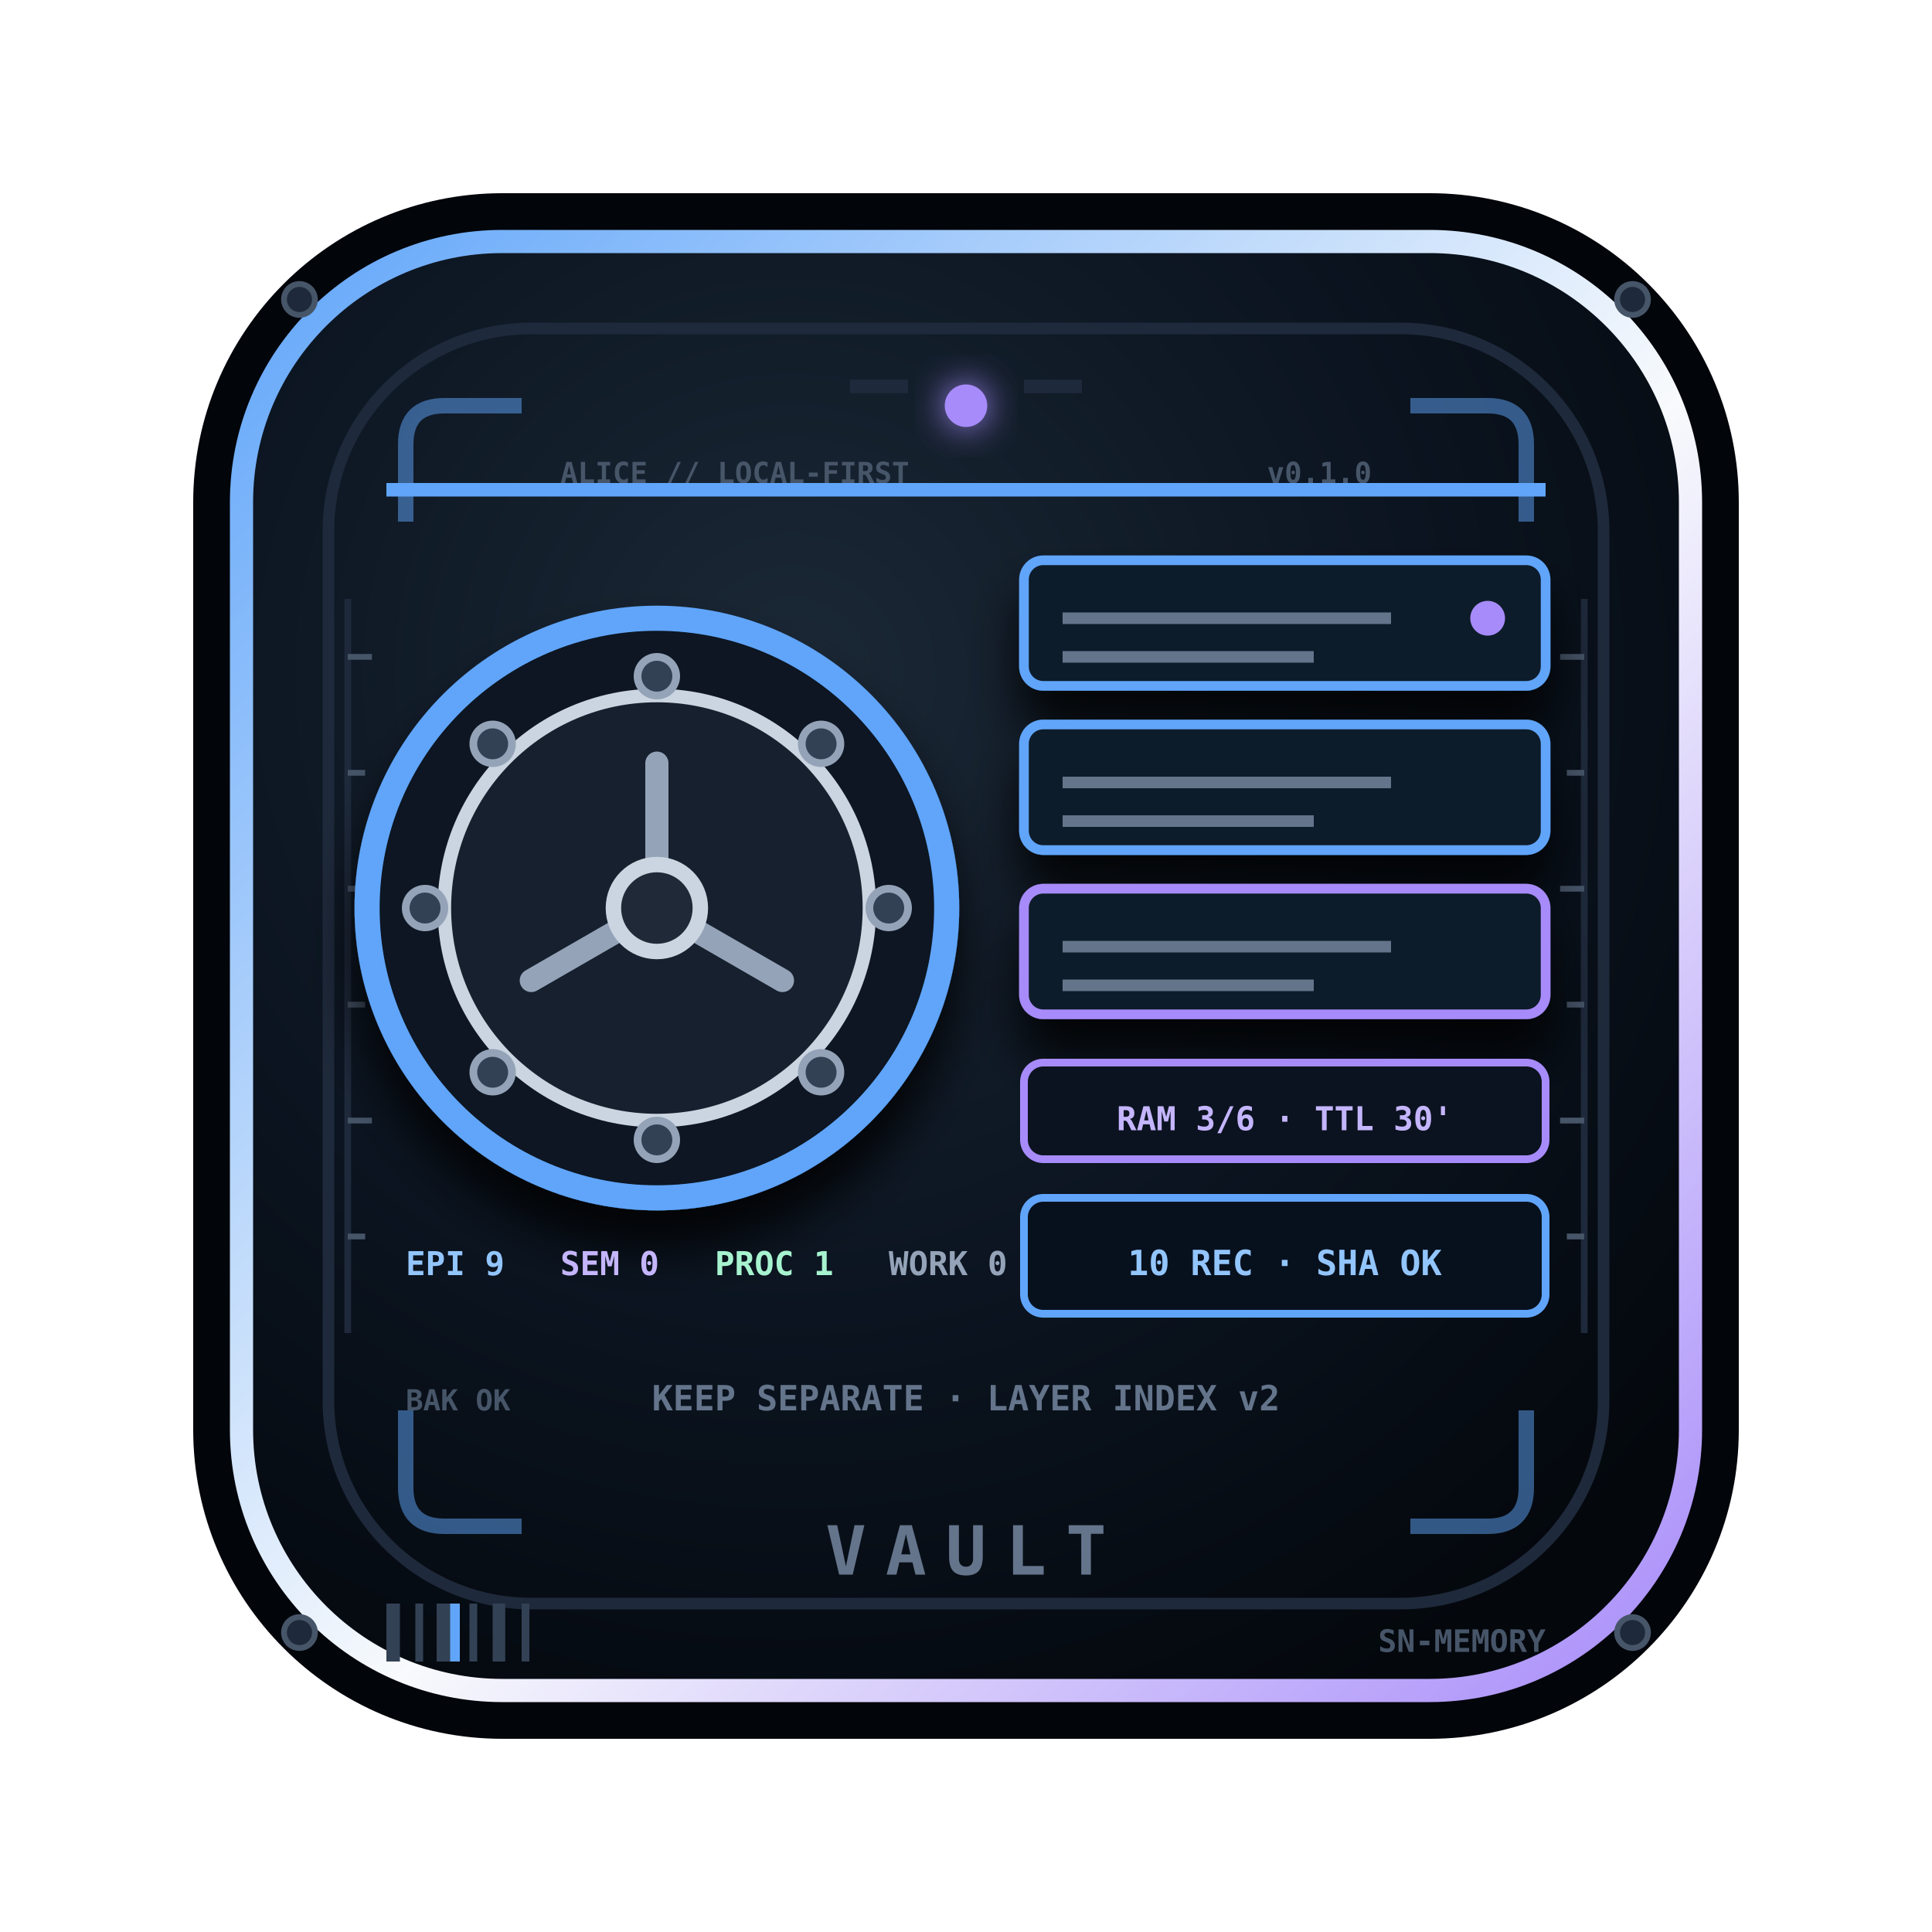
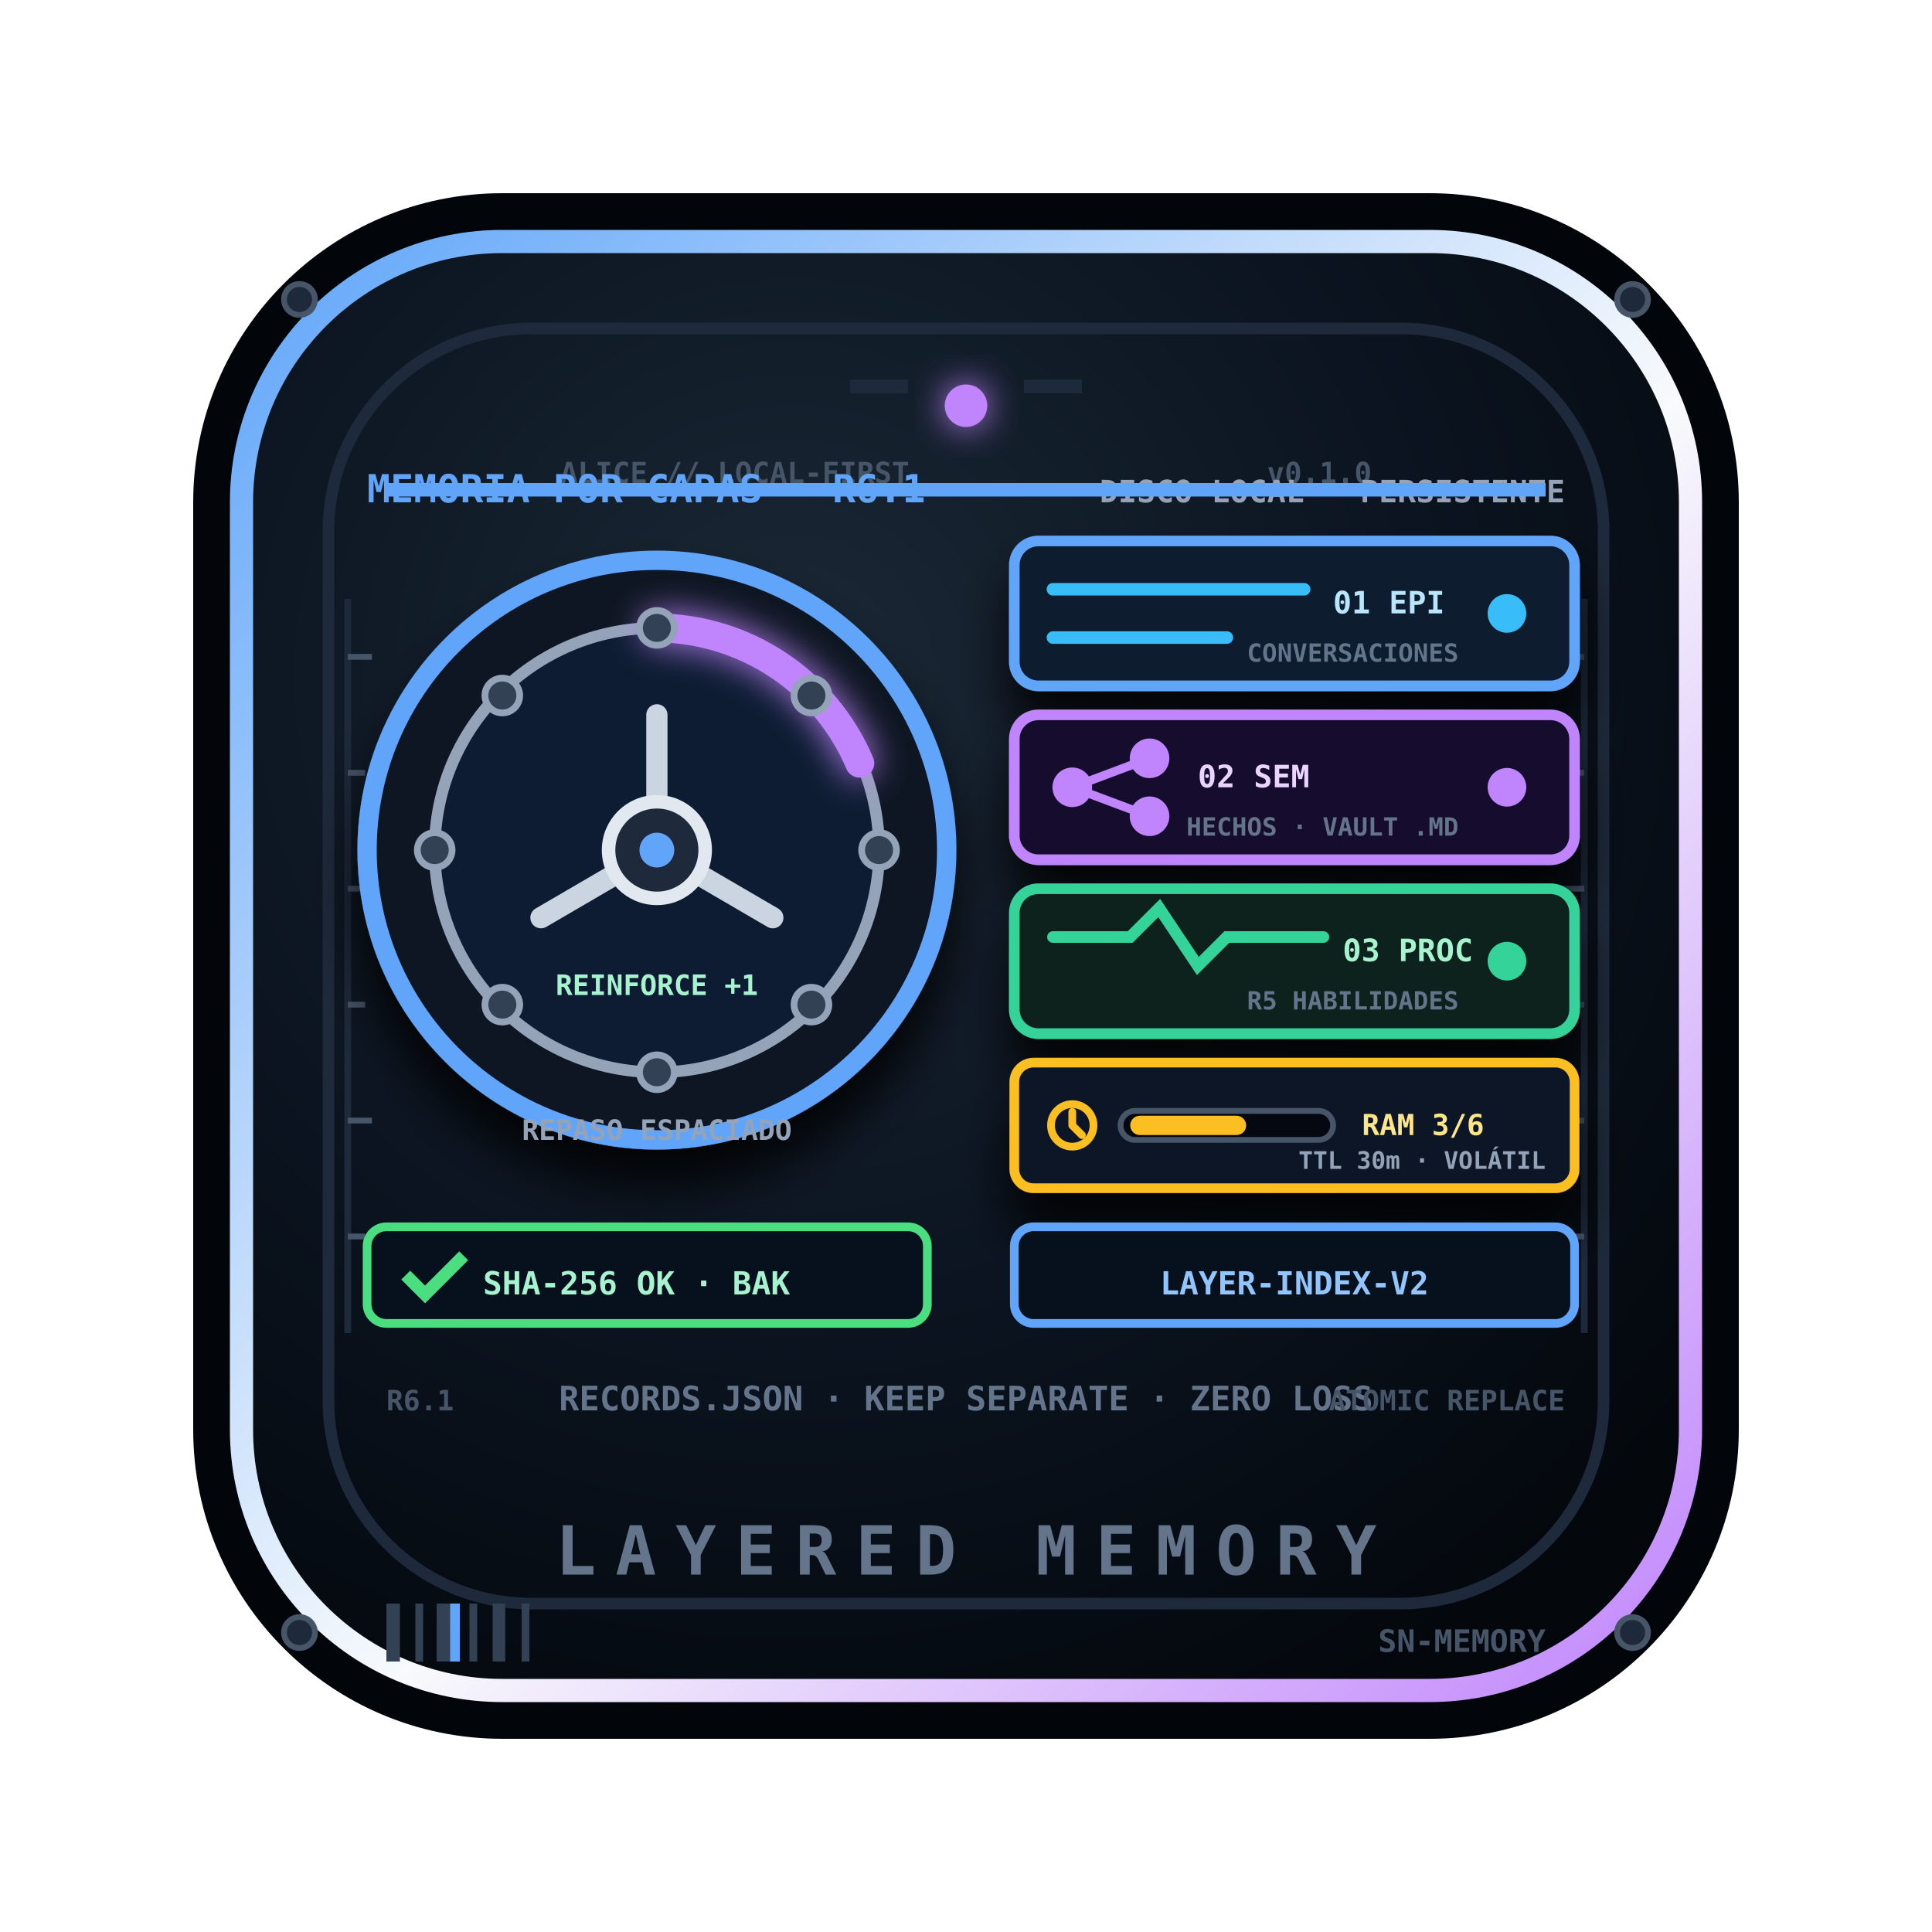
<svg xmlns="http://www.w3.org/2000/svg" viewBox="0 0 200 200" role="img" aria-label="Memoria">
  <style>
    .memory-dash{animation:memoryDash 2.8s linear infinite}.memory-blink{animation:memoryBlink 1.6s steps(2,end) infinite}.memory-blink2{animation:memoryBlink 2.3s steps(2,end) .5s infinite}.memory-scan{animation:memoryScan 4.2s ease-in-out infinite}.memory-spin{transform-box:fill-box;transform-origin:50% 50%;animation:memorySpin 16s linear infinite}
    @keyframes memoryDash{to{stroke-dashoffset:-26}}@keyframes memoryBlink{50%{opacity:.25}}
    @keyframes memoryScan{0%,100%{y:50px;opacity:.06}50%{y:140px;opacity:.4}}
    @keyframes memorySpin{to{transform:rotate(360deg)}}
    @media(prefers-reduced-motion:reduce){.memory-dash,.memory-blink,.memory-blink2,.memory-scan,.memory-spin{animation:none}}
  </style>
  <defs>
    <radialGradient id="memory-plate" cx="38%" cy="30%" r="80%">
      <stop stop-color="#1b2836" />
      <stop offset=".55" stop-color="#0b1420" />
      <stop offset="1" stop-color="#04080d" />
    </radialGradient>
    <linearGradient id="memory-ga" x1="0" y1="0" x2="1" y2="1">
      <stop stop-color="#60a5fa" />
      <stop offset=".55" stop-color="#f8fafc" />
-       <stop offset="1" stop-color="#a78bfa" />
+       <stop offset="1" stop-color="#c084fc" />
    </linearGradient>
    <linearGradient id="memory-gb" x1="0" x2="1">
-       <stop stop-color="#a78bfa" />
+       <stop stop-color="#c084fc" />
      <stop offset="1" stop-color="#60a5fa" />
    </linearGradient>
    <linearGradient id="memory-metal" x1="0" y1="0" x2="1" y2="1">
      <stop stop-color="#94a3b8" />
      <stop offset=".35" stop-color="#334155" />
      <stop offset=".7" stop-color="#111827" />
      <stop offset="1" stop-color="#020617" />
    </linearGradient>
+     <linearGradient id="memory-screen-bg" x1="0" y1="0" x2="0" y2="1">
+       <stop stop-color="#06121d" />
+       <stop offset="1" stop-color="#02070e" />
+     </linearGradient>
    <radialGradient id="memory-halo">
      <stop stop-color="#fff" />
      <stop offset=".2" stop-color="#60a5fa" />
-       <stop offset=".7" stop-color="#a78bfa" />
+       <stop offset=".7" stop-color="#c084fc" />
      <stop offset="1" stop-color="#07111d" />
    </radialGradient>
    <filter id="memory-shadow" x="-45%" y="-45%" width="190%" height="200%">
      <feDropShadow dx="0" dy="4" stdDeviation="2.6" flood-color="#000" flood-opacity=".85" />
    </filter>
    <filter id="memory-glow" x="-70%" y="-70%" width="240%" height="240%">
      <feGaussianBlur stdDeviation="1.8" result="b" />
      <feMerge>
        <feMergeNode in="b" />
        <feMergeNode in="SourceGraphic" />
      </feMerge>
    </filter>
  </defs>
  <rect x="20" y="20" width="160" height="160" rx="32" fill="#02050a" />
  <rect x="25" y="25" width="150" height="150" rx="27" fill="url(#memory-plate)" stroke="url(#memory-ga)" stroke-width="2.4" />
  <rect x="34" y="34" width="132" height="132" rx="21" fill="none" stroke="#1e293b" stroke-width="1.2" />
-   <path d="M42 54v-8q0-4 4-4h8M158 54v-8q0-4-4-4h-8M42 146v8q0 4 4 4h8M158 146v8q0 4-4 4h-8" fill="none" stroke="#60a5fa" stroke-width="1.6" opacity=".5" />
  <g fill="#1e293b" stroke="#475569" stroke-width=".6">
    <circle cx="31" cy="31" r="1.6" />
    <circle cx="169" cy="31" r="1.6" />
    <circle cx="31" cy="169" r="1.6" />
    <circle cx="169" cy="169" r="1.6" />
  </g>
  <path d="M88 40h6M106 40h6" stroke="#1e293b" stroke-width="1.4" />
  <g font-family="Consolas,monospace" font-weight="900">
    <text x="58" y="50" fill="#475569" font-size="3">ALICE // LOCAL-FIRST</text>
    <text x="142" y="50" fill="#475569" font-size="3" text-anchor="end">v0.1.0</text>
  </g>
  <path d="M36 62v76M164 62v76" stroke="#1e293b" stroke-width=".7" />
  <path d="M36 68h2.5M36 80h1.8M36 92h2.5M36 104h1.8M36 116h2.5M36 128h1.8M164 68h-2.5M164 80h-1.8M164 92h-2.5M164 104h-1.8M164 116h-2.5M164 128h-1.8" stroke="#475569" stroke-width=".6" />
-   <circle class="memory-blink" cx="100" cy="42" r="2.2" fill="#a78bfa" filter="url(#memory-glow)" />
-   <g filter="url(#memory-shadow)">
-     <circle cx="68" cy="94" r="30" fill="#0b1420" stroke="#60a5fa" stroke-width="2.6" />
-   </g>
-   <circle cx="68" cy="94" r="22" fill="#16202e" stroke="#cbd5e1" stroke-width="1.4" />
-   <g stroke="#94a3b8" stroke-width="2.4" stroke-linecap="round">
-     <path d="M68 94V79M68 94l13 7.5M68 94l-13 7.5" />
-   </g>
-   <circle cx="68" cy="94" r="4.5" fill="#1f2937" stroke="#cbd5e1" stroke-width="1.6" />
-   <g fill="#334155" stroke="#94a3b8" stroke-width=".8">
-     <circle cx="68" cy="70" r="2" />
-     <circle cx="85" cy="77" r="2" />
-     <circle cx="92" cy="94" r="2" />
-     <circle cx="85" cy="111" r="2" />
-     <circle cx="68" cy="118" r="2" />
-     <circle cx="51" cy="111" r="2" />
-     <circle cx="44" cy="94" r="2" />
-     <circle cx="51" cy="77" r="2" />
+   <circle class="memory-blink" cx="100" cy="42" r="2.2" fill="#c084fc" filter="url(#memory-glow)" />
+   <g font-family="Consolas,monospace" font-weight="900">
+     <text x="38" y="52" fill="#60a5fa" font-size="4">MEMORIA POR CAPAS · R6.1</text>
+     <text x="162" y="52" fill="#94a3b8" font-size="3.2" text-anchor="end">DISCO LOCAL · PERSISTENTE</text>
  </g>
  <g filter="url(#memory-shadow)">
-     <rect x="106" y="58" width="54" height="13" rx="2" fill="#101c2b" stroke="#60a5fa" />
-     <rect x="106" y="75" width="54" height="13" rx="2" fill="#101c2b" stroke="#60a5fa" />
-     <rect x="106" y="92" width="54" height="13" rx="2" fill="#101c2b" stroke="#a78bfa" />
+     <circle cx="68" cy="88" r="30" fill="#0b1424" stroke="#60a5fa" stroke-width="2" />
+     <circle cx="68" cy="88" r="23" fill="#111c30" stroke="#94a3b8" stroke-width="1.2" />
  </g>
-   <path d="M110 64h34M110 68h26M110 81h34M110 85h26M110 98h34M110 102h26" stroke="#64748b" stroke-width="1.2" />
-   <circle class="memory-blink" cx="154" cy="64" r="1.8" fill="#a78bfa" />
-   <g font-family="Consolas,monospace" font-weight="900" font-size="3.4">
-     <rect x="106" y="110" width="54" height="10" rx="2" fill="#0b1320" stroke="#a78bfa" stroke-width=".8" />
-     <text x="133" y="117" fill="#c4b5fd" text-anchor="middle">RAM 3/6 · TTL 30'</text>
+   <path d="M68 65a23 23 0 0 1 21 14" fill="none" stroke="#c084fc" stroke-width="3" stroke-linecap="round" filter="url(#memory-glow)" />
+   <g stroke="#cbd5e1" stroke-width="2.2" stroke-linecap="round">
+     <path d="M68 88V74M68 88l12 7M68 88l-12 7" />
  </g>
-   <g font-family="Consolas,monospace" font-weight="900" font-size="3.4">
-     <text x="42" y="132" fill="#93c5fd">EPI 9</text>
-     <text x="58" y="132" fill="#c4b5fd">SEM 0</text>
-     <text x="74" y="132" fill="#a7f3d0">PROC 1</text>
-     <text x="92" y="132" fill="#94a3b8">WORK 0</text>
+   <circle cx="68" cy="88" r="5" fill="#1e293b" stroke="#e2e8f0" stroke-width="1.4" />
+   <circle class="memory-blink" cx="68" cy="88" r="1.8" fill="#60a5fa" />
+   <g fill="#334155" stroke="#94a3b8" stroke-width=".7">
+     <circle cx="68" cy="65" r="1.8" />
+     <circle cx="84" cy="72" r="1.8" />
+     <circle cx="91" cy="88" r="1.8" />
+     <circle cx="84" cy="104" r="1.8" />
+     <circle cx="68" cy="111" r="1.8" />
+     <circle cx="52" cy="104" r="1.8" />
+     <circle cx="45" cy="88" r="1.8" />
+     <circle cx="52" cy="72" r="1.8" />
+   </g>
+   <g font-family="Consolas,monospace" font-weight="900" font-size="2.9">
+     <text x="68" y="103" fill="#a7f3d0" text-anchor="middle">REINFORCE +1</text>
+     <text x="68" y="118" fill="#94a3b8" text-anchor="middle">REPASO ESPACIADO</text>
+   </g>
+   <g filter="url(#memory-shadow)">
+     <rect x="105" y="56" width="58" height="15" rx="2.5" fill="#0c1a2e" stroke="#60a5fa" stroke-width="1.1" />
+   </g>
+   <path d="M109 61h26M109 66h18" stroke="#38bdf8" stroke-width="1.3" stroke-linecap="round" />
+   <circle cx="156" cy="63.5" r="2" fill="#38bdf8" class="memory-blink" />
+   <g font-family="Consolas,monospace" font-weight="900" font-size="3.2">
+     <text x="138" y="63.5" fill="#bae6fd">01 EPI</text>
+     <text x="151" y="68.5" fill="#64748b" font-size="2.6" text-anchor="end">CONVERSACIONES</text>
+   </g>
+   <g filter="url(#memory-shadow)">
+     <rect x="105" y="74" width="58" height="15" rx="2.5" fill="#14112e" stroke="#c084fc" stroke-width="1.1" />
+   </g>
+   <g stroke="#c084fc" stroke-width=".9" fill="none">
+     <circle cx="111" cy="81.5" r="1.6" fill="#c084fc" />
+     <circle cx="119" cy="78.5" r="1.6" fill="#c084fc" />
+     <circle cx="119" cy="84.5" r="1.6" fill="#c084fc" />
+     <path d="M111 81.5l8-3m-8 3l8 3" />
+   </g>
+   <circle cx="156" cy="81.5" r="2" fill="#c084fc" class="memory-blink2" />
+   <g font-family="Consolas,monospace" font-weight="900" font-size="3.2">
+     <text x="124" y="81.5" fill="#e9d5ff">02 SEM</text>
+     <text x="151" y="86.5" fill="#64748b" font-size="2.6" text-anchor="end">HECHOS · VAULT .MD</text>
+   </g>
+   <g filter="url(#memory-shadow)">
+     <rect x="105" y="92" width="58" height="15" rx="2.5" fill="#0c231e" stroke="#34d399" stroke-width="1.1" />
+   </g>
+   <path d="M109 97h8l3-3 4 6 3-3h10" fill="none" stroke="#34d399" stroke-width="1.2" stroke-linecap="round" />
+   <circle cx="156" cy="99.5" r="2" fill="#34d399" />
+   <g font-family="Consolas,monospace" font-weight="900" font-size="3.2">
+     <text x="139" y="99.5" fill="#a7f3d0">03 PROC</text>
+     <text x="151" y="104.5" fill="#64748b" font-size="2.6" text-anchor="end">R5 HABILIDADES</text>
+   </g>
+   <g filter="url(#memory-shadow)">
+     <rect x="105" y="110" width="58" height="13" rx="2" fill="#111827" stroke="#fbbf24" stroke-width="1" />
+   </g>
+   <circle cx="111" cy="116.5" r="2.2" fill="none" stroke="#fbbf24" stroke-width=".8" />
+   <path d="M111 116.5v-1.4m0 1.4 1 1" stroke="#fbbf24" stroke-width=".8" stroke-linecap="round" />
+   <rect x="116" y="115" width="22" height="3" rx="1.5" fill="#050811" stroke="#475569" stroke-width=".6" />
+   <rect x="117" y="115.5" width="12" height="2" rx="1" fill="#fbbf24" />
+   <g font-family="Consolas,monospace" font-weight="900" font-size="3">
+     <text x="141" y="117.5" fill="#fde68a">RAM 3/6</text>
+     <text x="160" y="121" fill="#94a3b8" font-size="2.5" text-anchor="end">TTL 30m · VOLÁTIL</text>
+   </g>
+   <g font-family="Consolas,monospace" font-weight="900" font-size="3.3">
+     <rect x="38" y="127" width="58" height="10" rx="2" fill="#07111e" stroke="#4ade80" stroke-width=".9" />
+     <path d="m42 132 2 2 4-4" fill="none" stroke="#4ade80" stroke-width="1.3" />
+     <text x="50" y="134" fill="#a7f3d0">SHA-256 OK · BAK</text>
+     <rect x="105" y="127" width="58" height="10" rx="2" fill="#07111e" stroke="#60a5fa" stroke-width=".9" />
+     <text x="134" y="134" fill="#93c5fd" text-anchor="middle">LAYER-INDEX-V2</text>
  </g>
  <g font-family="Consolas,monospace" font-weight="900">
-     <rect x="106" y="124" width="54" height="12" rx="2" fill="#07111e" stroke="#60a5fa" stroke-width=".8" />
-     <text x="133" y="132" fill="#93c5fd" font-size="3.6" text-anchor="middle">10 REC · SHA OK</text>
-   </g>
-   <g font-family="Consolas,monospace" font-weight="900">
-     <text x="42" y="146" fill="#475569" font-size="3">BAK OK</text>
-     <text x="100" y="146" fill="#64748b" font-size="3.6" text-anchor="middle">KEEP SEPARATE · LAYER INDEX v2</text>
+     <text x="100" y="146" fill="#64748b" font-size="3.5" text-anchor="middle">RECORDS.JSON · KEEP SEPARATE · ZERO LOSS</text>
+     <text x="40" y="146" fill="#475569" font-size="2.9">R6.1</text>
+     <text x="162" y="146" fill="#475569" font-size="2.9" text-anchor="end">ATOMIC REPLACE</text>
  </g>
  <rect class="memory-scan" x="40" y="50" width="120" height="1.4" fill="#60a5fa" />
  <g fill="#334155">
    <rect x="40" y="166" width="1.4" height="6" />
    <rect x="43" y="166" width=".8" height="6" />
    <rect x="45.2" y="166" width="1.8" height="6" />
    <rect x="48.6" y="166" width=".8" height="6" />
    <rect x="51" y="166" width="1.3" height="6" />
    <rect x="54" y="166" width=".8" height="6" />
  </g>
  <rect x="46.6" y="166" width="1" height="6" fill="#60a5fa" />
  <g font-family="Consolas,monospace" font-weight="900">
    <text x="160" y="171" fill="#475569" font-size="3.2" text-anchor="end">SN-MEMORY</text>
  </g>
  <g font-family="Consolas,monospace" font-weight="900">
-     <text x="100" y="163" fill="#64748b" font-size="7" text-anchor="middle" letter-spacing="2">VAULT</text>
+     <text x="100" y="163" fill="#64748b" font-size="7" text-anchor="middle" letter-spacing="2">LAYERED MEMORY</text>
  </g>
</svg>
